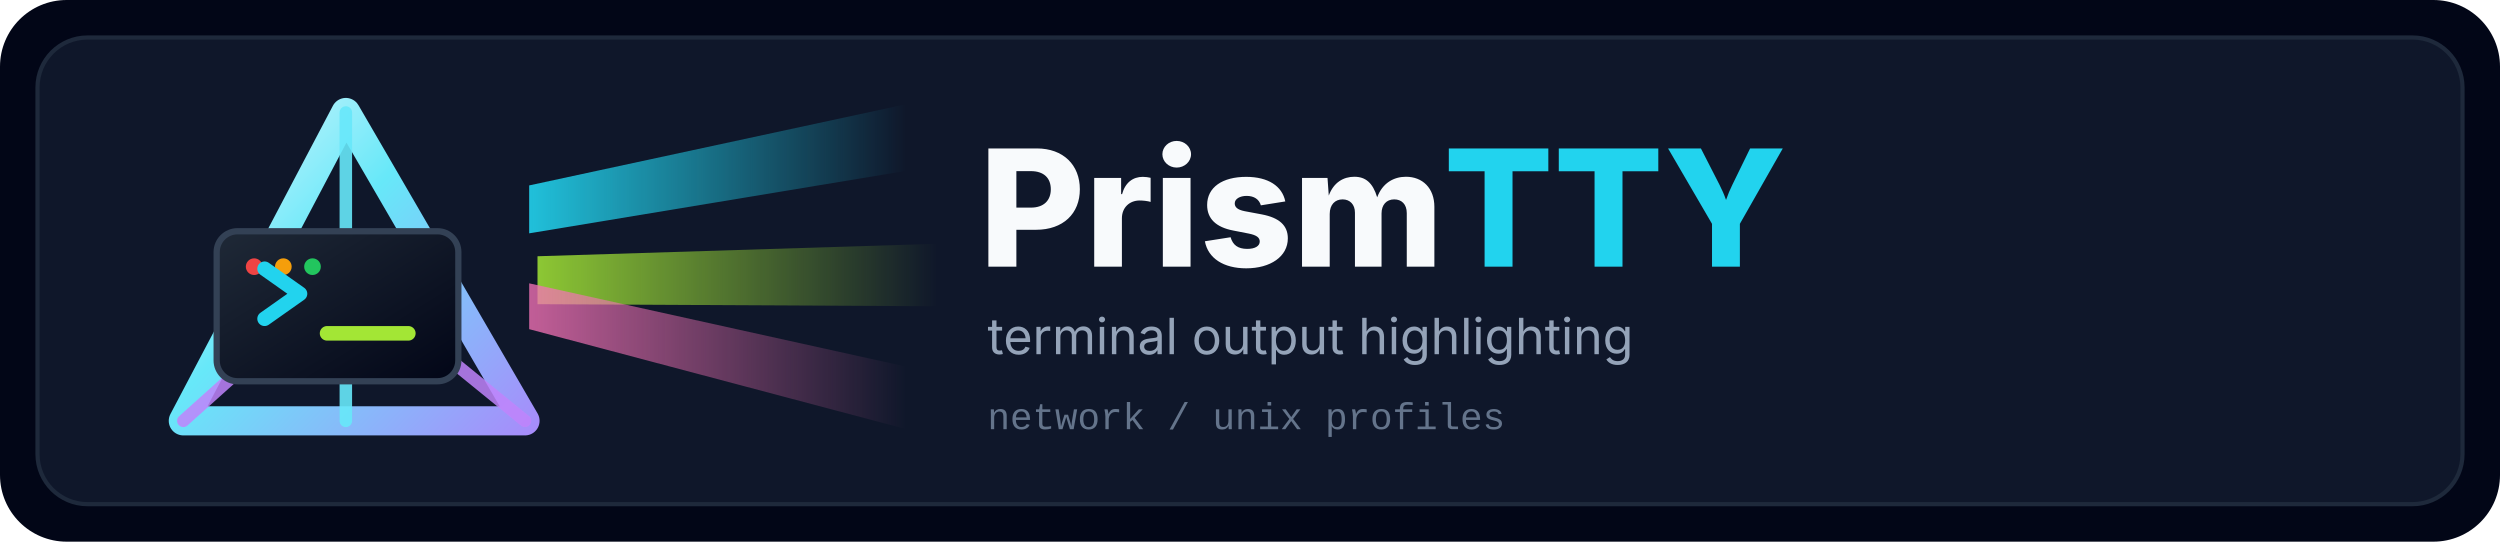
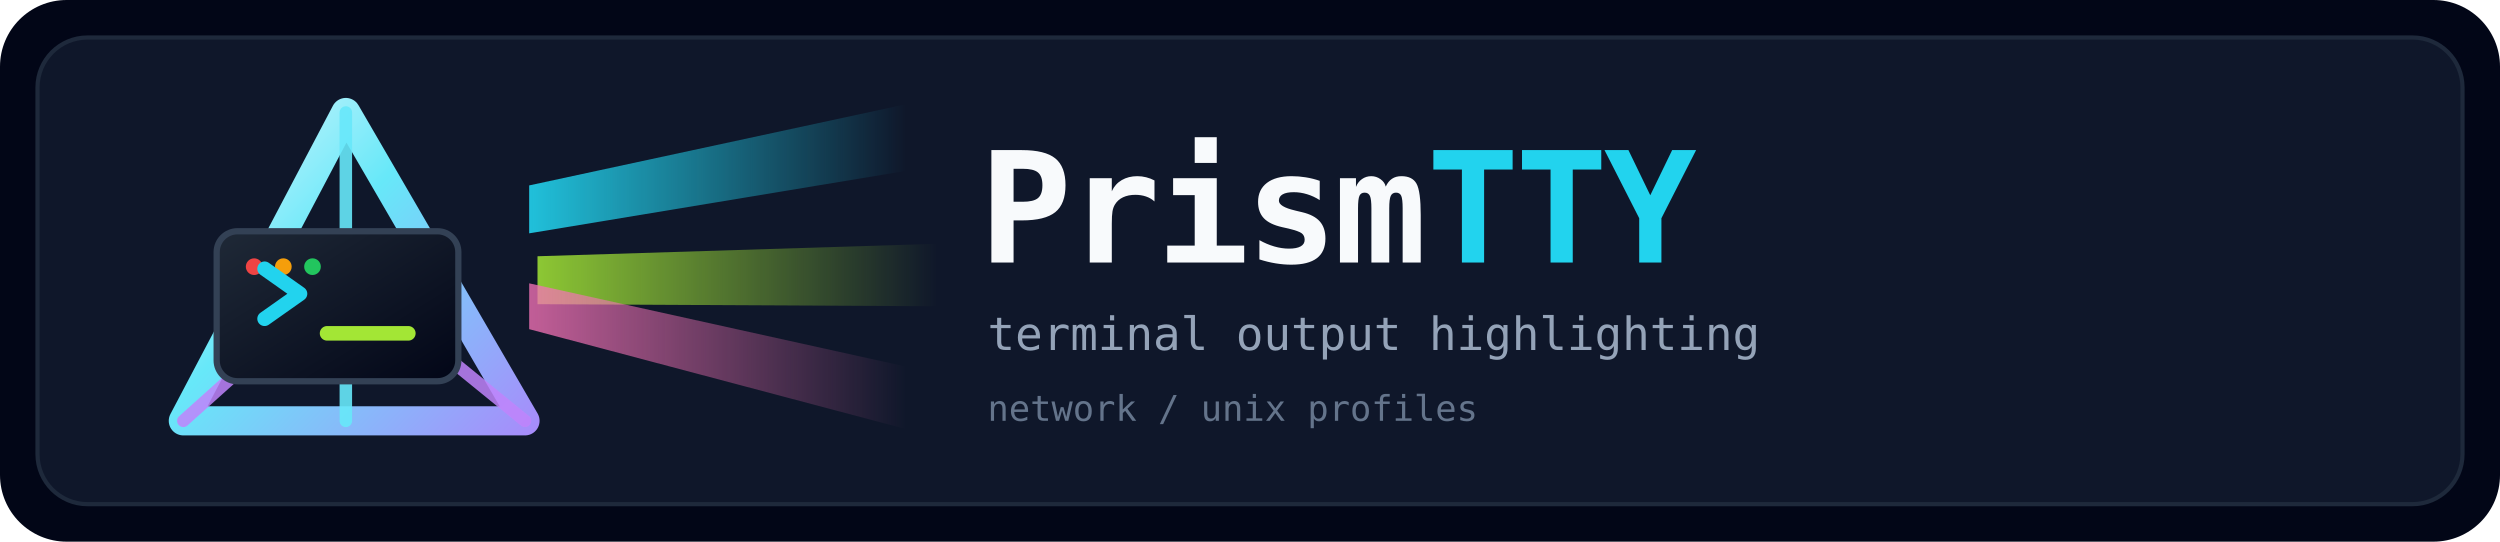
<svg xmlns="http://www.w3.org/2000/svg" width="1200" height="260" viewBox="0 0 1200 260" role="img" aria-labelledby="title desc">
  <defs>
    <linearGradient id="beam-cyan" x1="0" x2="1" y1="0" y2="0">
      <stop offset="0" stop-color="#22d3ee" stop-opacity="0.9" />
      <stop offset="1" stop-color="#22d3ee" stop-opacity="0" />
    </linearGradient>
    <linearGradient id="beam-green" x1="0" x2="1" y1="0" y2="0">
      <stop offset="0" stop-color="#a3e635" stop-opacity="0.85" />
      <stop offset="1" stop-color="#a3e635" stop-opacity="0" />
    </linearGradient>
    <linearGradient id="beam-pink" x1="0" x2="1" y1="0" y2="0">
      <stop offset="0" stop-color="#f472b6" stop-opacity="0.78" />
      <stop offset="1" stop-color="#f472b6" stop-opacity="0" />
    </linearGradient>
    <linearGradient id="prism" x1="70" x2="250" y1="45" y2="215" gradientUnits="userSpaceOnUse">
      <stop offset="0" stop-color="#f8fafc" />
      <stop offset="0.45" stop-color="#67e8f9" />
      <stop offset="1" stop-color="#a78bfa" />
    </linearGradient>
    <linearGradient id="terminal" x1="0" x2="1" y1="0" y2="1">
      <stop offset="0" stop-color="#1f2937" />
      <stop offset="1" stop-color="#020617" />
    </linearGradient>
  </defs>
  <rect width="1200" height="260" rx="32" fill="#020617" />
  <rect x="18" y="18" width="1164" height="224" rx="24" fill="#0f172a" stroke="#1e293b" stroke-width="2" />
  <path d="M254 89 L435 50 L435 82 L254 112 Z" fill="url(#beam-cyan)" />
  <path d="M258 123 L450 117 L450 147 L258 146 Z" fill="url(#beam-green)" />
  <path d="M254 158 L435 206 L435 176 L254 136 Z" fill="url(#beam-pink)" />
  <path d="M88 202 L166 54 L252 202 Z" fill="none" stroke="url(#prism)" stroke-width="14" stroke-linejoin="round" />
  <path d="M166 54 L166 202" stroke="#67e8f9" stroke-width="6" stroke-linecap="round" opacity="0.9" />
  <path d="M88 202 L166 132 L252 202" fill="none" stroke="#c084fc" stroke-width="6" stroke-linecap="round" stroke-linejoin="round" opacity="0.85" />
  <rect x="104" y="111" width="116" height="72" rx="10" fill="url(#terminal)" stroke="#334155" stroke-width="3" />
  <circle cx="122" cy="128" r="4" fill="#ef4444" />
  <circle cx="136" cy="128" r="4" fill="#f59e0b" />
  <circle cx="150" cy="128" r="4" fill="#22c55e" />
  <path d="M127 153 L144 141 L127 129" fill="none" stroke="#22d3ee" stroke-width="7" stroke-linecap="round" stroke-linejoin="round" />
  <path d="M157 160 H196" stroke="#a3e635" stroke-width="7" stroke-linecap="round" />
-   <text x="470" y="128" fill="#f8fafc" font-family="Inter, ui-sans-serif, system-ui, -apple-system, BlinkMacSystemFont, Segoe UI, sans-serif" font-size="78" font-weight="800" letter-spacing="0">
+   <text x="470" y="126" fill="#f8fafc" font-family="'Berkeley Mono', 'JetBrains Mono', 'Cascadia Code', 'SF Mono', ui-monospace, Menlo, Consolas, monospace" font-size="74" font-weight="700" letter-spacing="-2">
    Prism<tspan fill="#22d3ee">TTY</tspan>
  </text>
-   <text x="474" y="170" fill="#94a3b8" font-family="Inter, ui-sans-serif, system-ui, -apple-system, BlinkMacSystemFont, Segoe UI, sans-serif" font-size="24" letter-spacing="0">
+   <text x="474" y="168" fill="#94a3b8" font-family="'Berkeley Mono', 'JetBrains Mono', 'Cascadia Code', 'SF Mono', ui-monospace, Menlo, Consolas, monospace" font-size="22" letter-spacing="0">
    terminal output highlighting
  </text>
-   <text x="474" y="206" fill="#64748b" font-family="SFMono-Regular, Consolas, Liberation Mono, Menlo, monospace" font-size="18" letter-spacing="0">
+   <text x="474" y="202" fill="#64748b" font-family="'Berkeley Mono', 'JetBrains Mono', 'Cascadia Code', 'SF Mono', ui-monospace, Menlo, Consolas, monospace" font-size="17" letter-spacing="0">
    network / unix profiles
  </text>
</svg>
